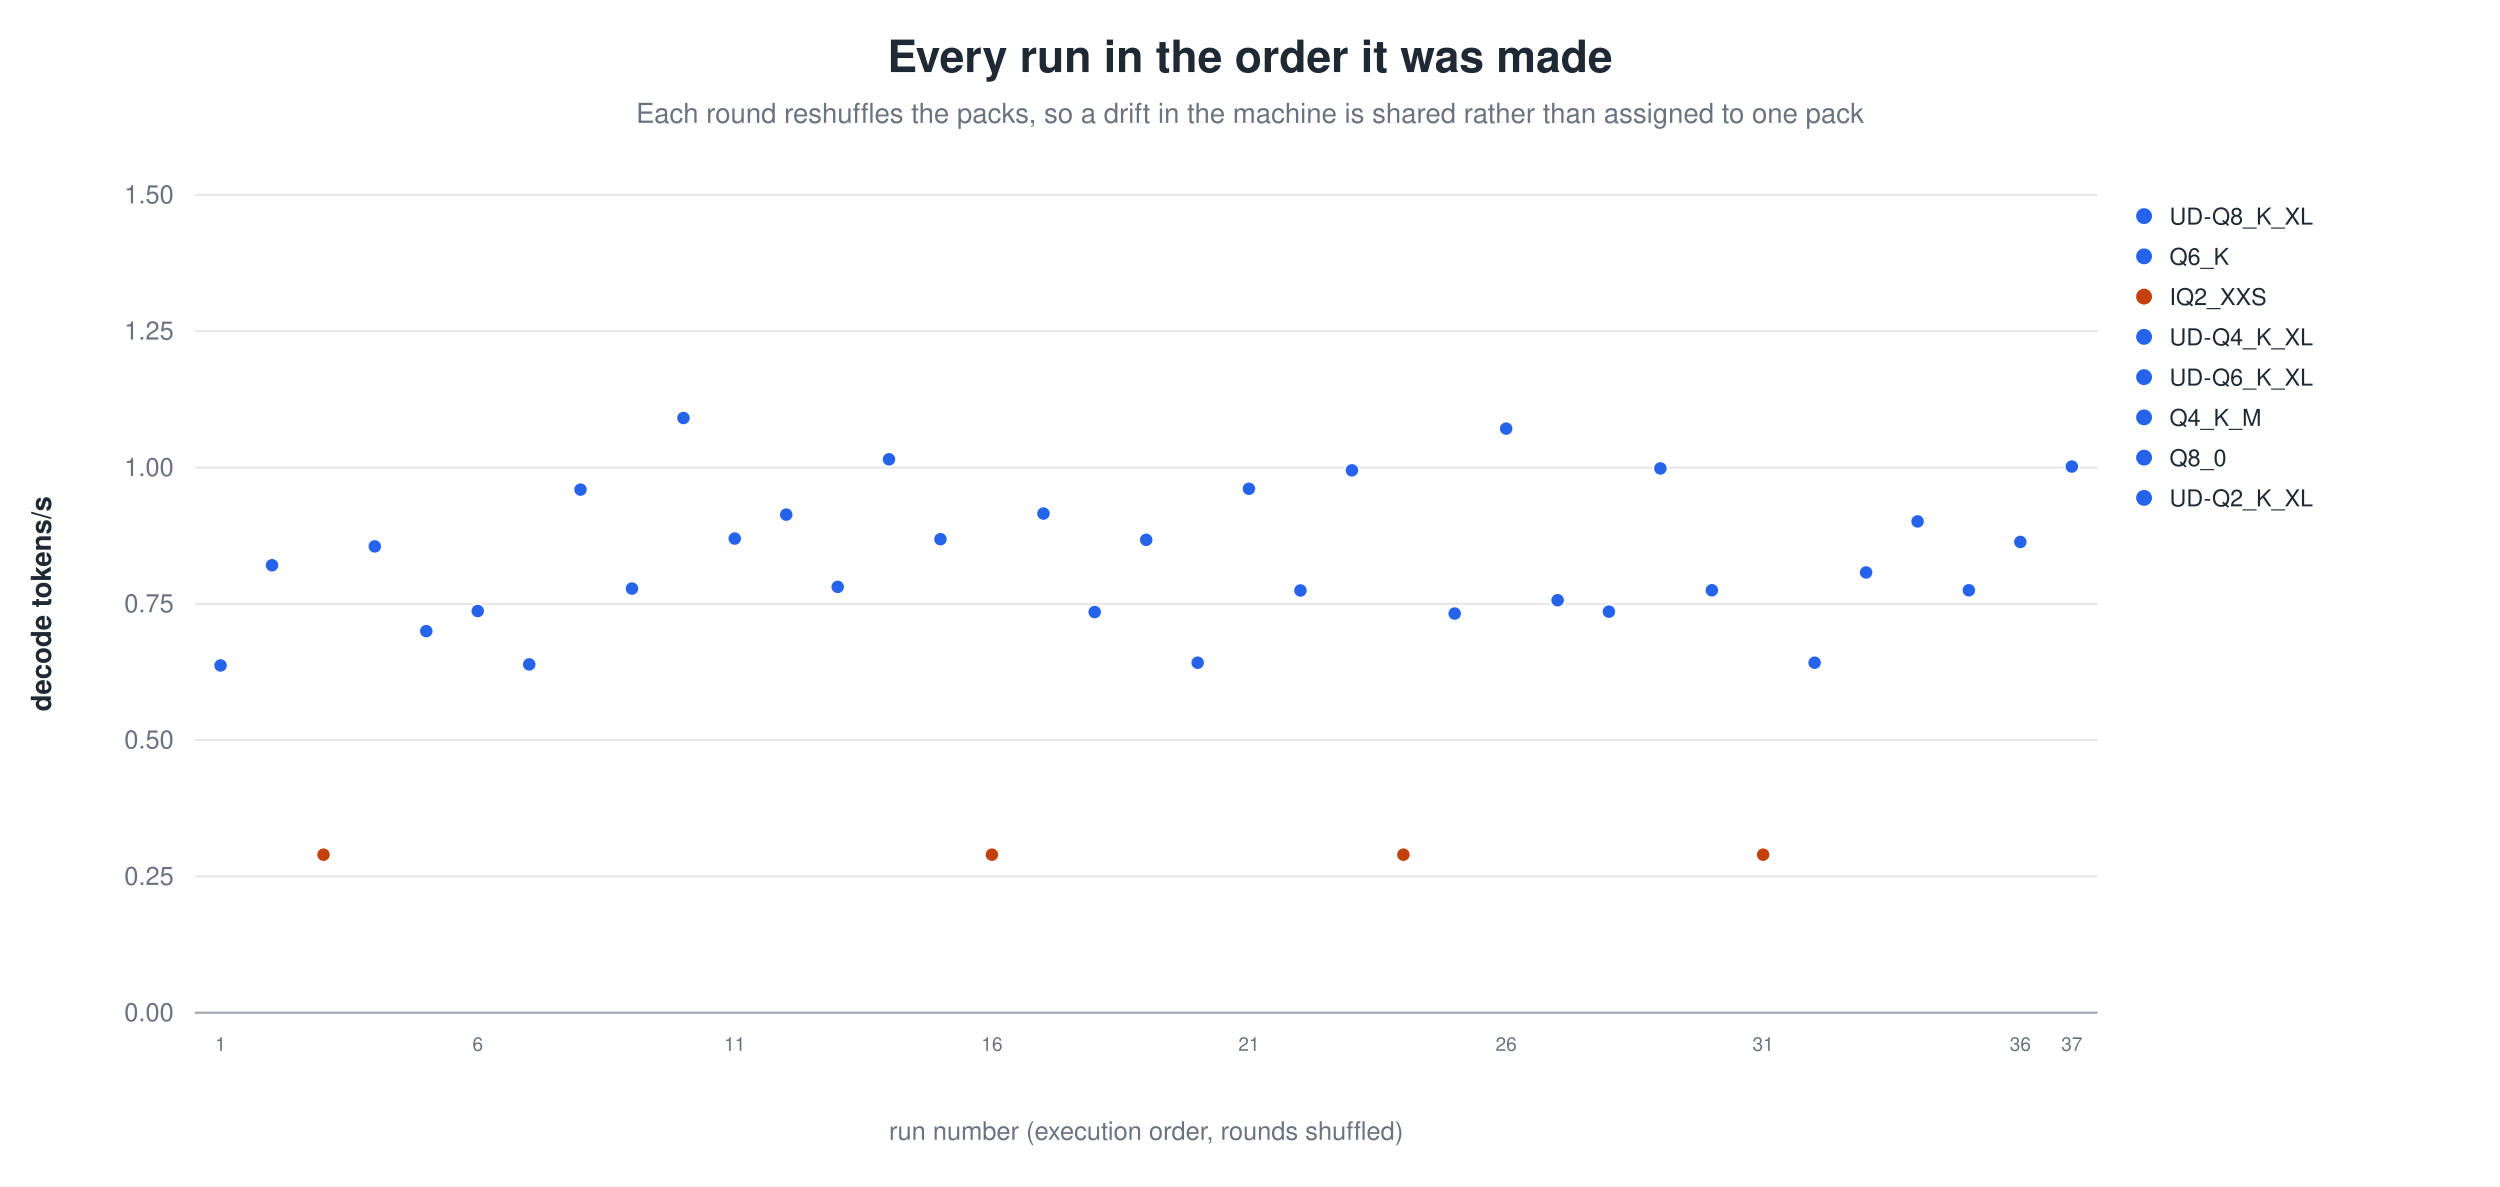
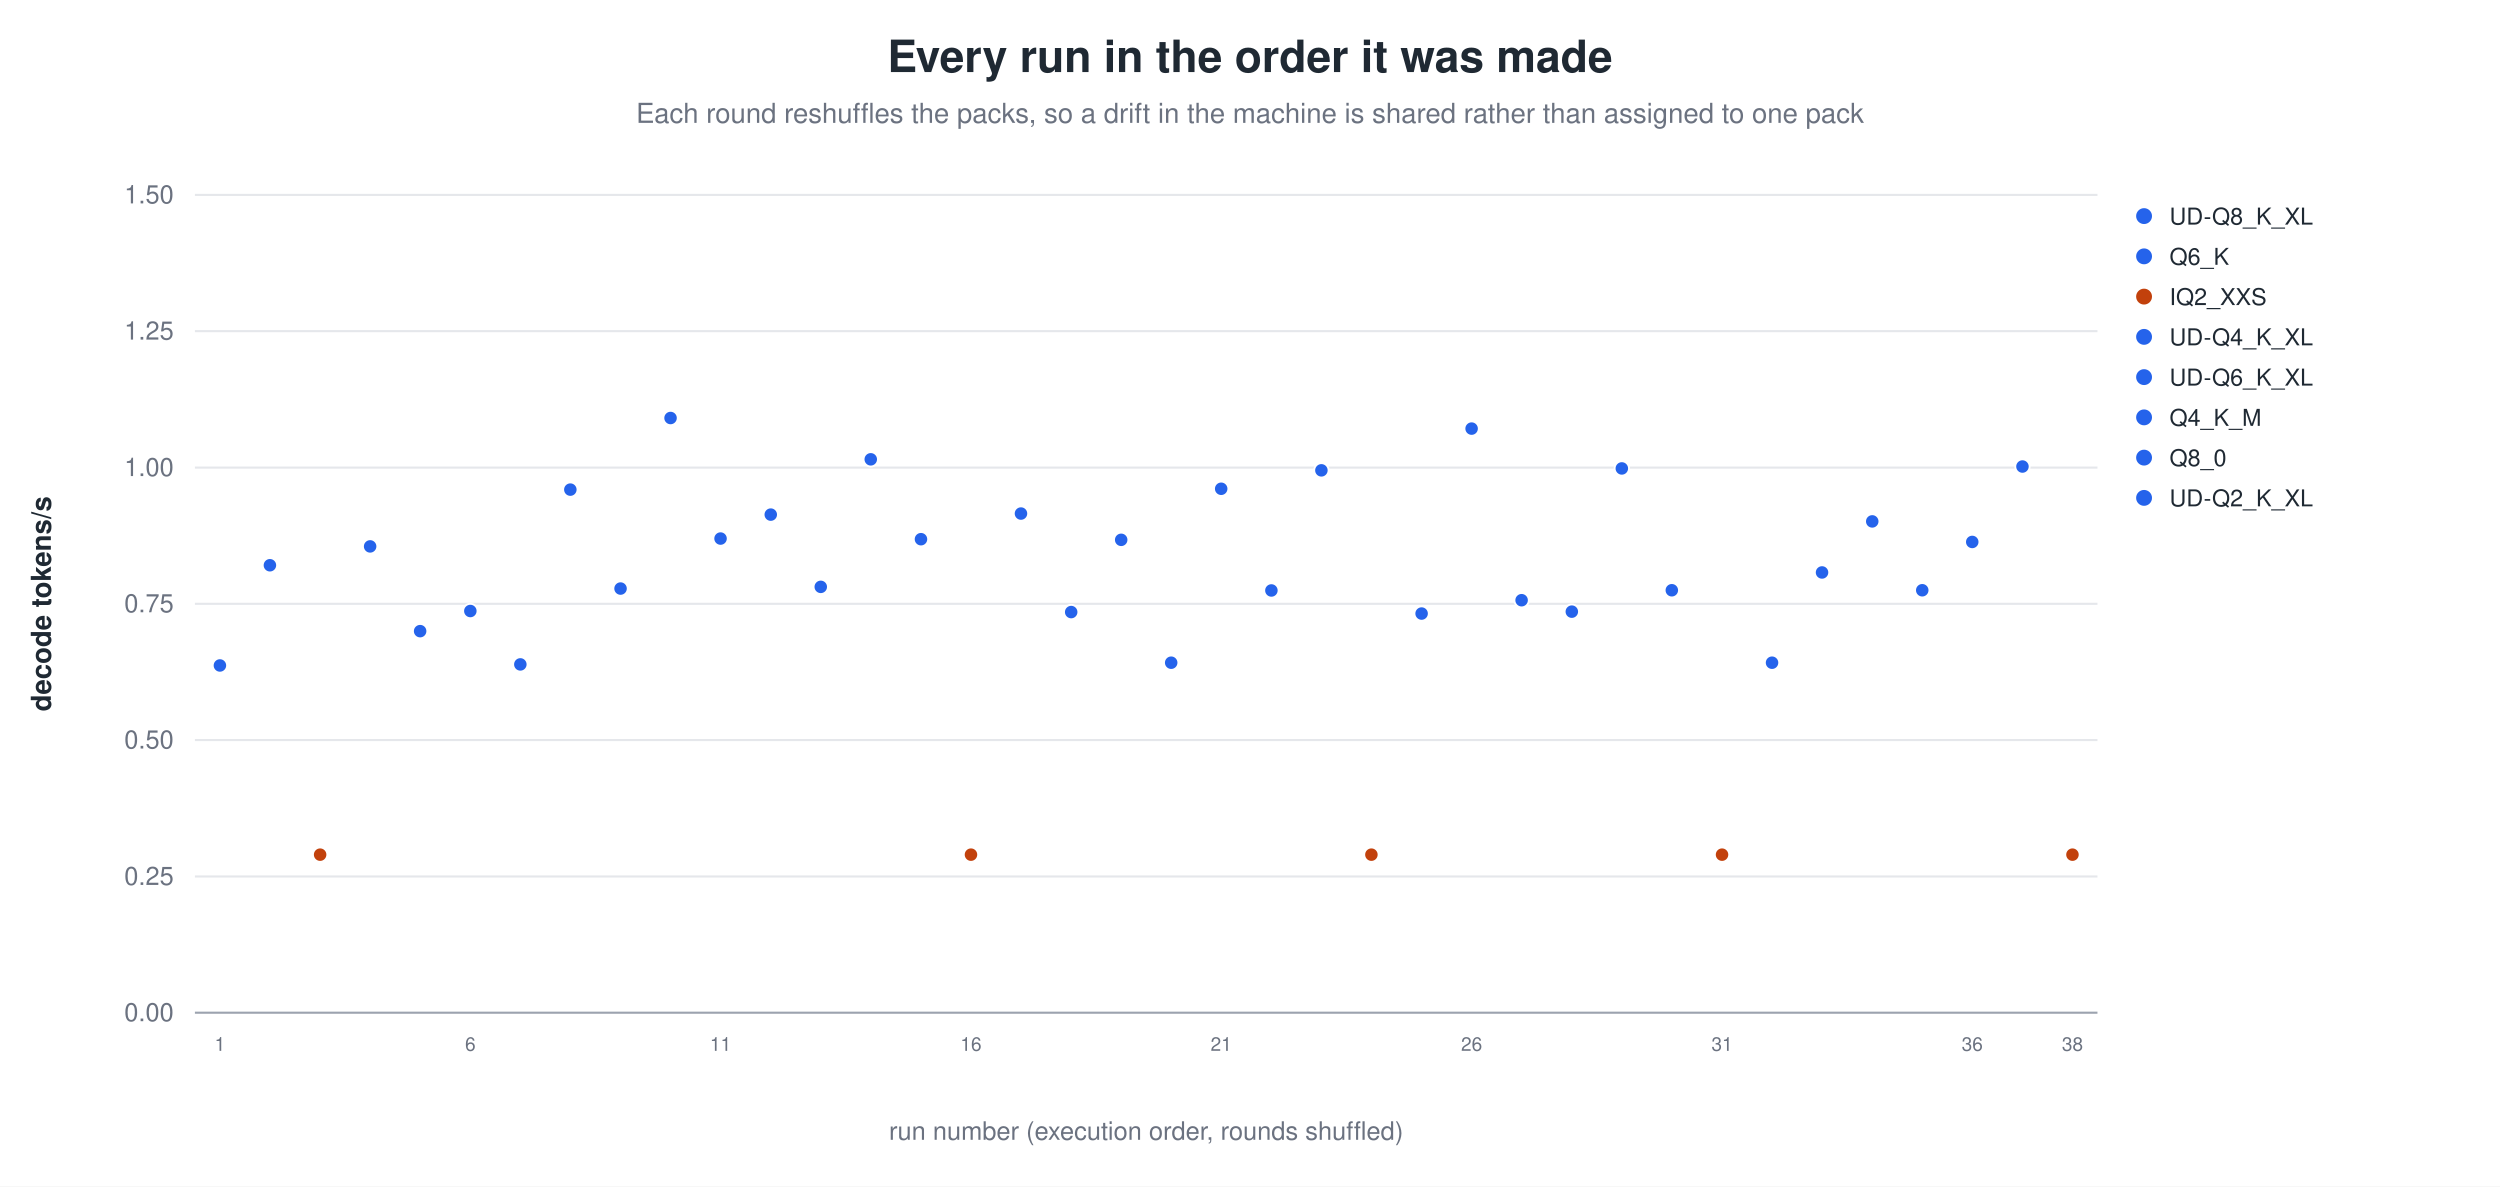
<svg xmlns="http://www.w3.org/2000/svg" width="1180" height="560" viewBox="0 0 1180 560" role="img" aria-label="Every run in the order it was made">
  <rect width="1180" height="560" fill="white" />
  <text x="590.0" y="34" text-anchor="middle" font-family="Helvetica, Arial, sans-serif" font-size="21" font-weight="600" fill="#1f2933">Every run in the order it was made</text>
  <text x="590.0" y="58" text-anchor="middle" font-family="Helvetica, Arial, sans-serif" font-size="13" fill="#6b7280">Each round reshuffles the packs, so a drift in the machine is shared rather than assigned to one pack</text>
  <line x1="92.0" y1="478.0" x2="990.0" y2="478.0" stroke="#9ca3af" stroke-width="1.0" />
  <text x="82.0" y="482.0" text-anchor="end" font-family="Helvetica, Arial, sans-serif" font-size="12" fill="#6b7280" font-weight="400">0.00</text>
  <line x1="92.0" y1="413.7" x2="990.0" y2="413.7" stroke="#e5e7eb" stroke-width="1.0" />
  <text x="82.0" y="417.7" text-anchor="end" font-family="Helvetica, Arial, sans-serif" font-size="12" fill="#6b7280" font-weight="400">0.25</text>
  <line x1="92.0" y1="349.3" x2="990.0" y2="349.3" stroke="#e5e7eb" stroke-width="1.0" />
  <text x="82.0" y="353.3" text-anchor="end" font-family="Helvetica, Arial, sans-serif" font-size="12" fill="#6b7280" font-weight="400">0.50</text>
  <line x1="92.0" y1="285.0" x2="990.0" y2="285.0" stroke="#e5e7eb" stroke-width="1.0" />
  <text x="82.0" y="289.0" text-anchor="end" font-family="Helvetica, Arial, sans-serif" font-size="12" fill="#6b7280" font-weight="400">0.75</text>
  <line x1="92.0" y1="220.7" x2="990.0" y2="220.7" stroke="#e5e7eb" stroke-width="1.0" />
  <text x="82.0" y="224.7" text-anchor="end" font-family="Helvetica, Arial, sans-serif" font-size="12" fill="#6b7280" font-weight="400">1.00</text>
  <line x1="92.0" y1="156.3" x2="990.0" y2="156.3" stroke="#e5e7eb" stroke-width="1.0" />
  <text x="82.0" y="160.3" text-anchor="end" font-family="Helvetica, Arial, sans-serif" font-size="12" fill="#6b7280" font-weight="400">1.25</text>
  <line x1="92.0" y1="92.0" x2="990.0" y2="92.0" stroke="#e5e7eb" stroke-width="1.0" />
  <text x="82.0" y="96.0" text-anchor="end" font-family="Helvetica, Arial, sans-serif" font-size="12" fill="#6b7280" font-weight="400">1.50</text>
  <text x="24.0" y="285.0" text-anchor="middle" font-family="Helvetica, Arial, sans-serif" font-size="13" fill="#1f2933" font-weight="600" transform="rotate(-90.0 24.0 285.0)">decode tokens/s</text>
-   <circle cx="104.1" cy="314.1" r="3.4" fill="#2563eb" stroke="white" stroke-width="0.9" opacity="1.00" />
-   <text x="104.1" y="496.0" text-anchor="middle" font-family="Helvetica, Arial, sans-serif" font-size="9" fill="#6b7280" font-weight="400">1</text>
-   <circle cx="128.4" cy="266.8" r="3.4" fill="#2563eb" stroke="white" stroke-width="0.9" opacity="1.00" />
-   <circle cx="152.7" cy="403.4" r="3.4" fill="#c2410c" stroke="white" stroke-width="0.9" opacity="1.00" />
-   <circle cx="176.9" cy="257.9" r="3.4" fill="#2563eb" stroke="white" stroke-width="0.9" opacity="1.00" />
-   <circle cx="201.2" cy="297.9" r="3.4" fill="#2563eb" stroke="white" stroke-width="0.9" opacity="1.00" />
-   <circle cx="225.5" cy="288.4" r="3.4" fill="#2563eb" stroke="white" stroke-width="0.9" opacity="1.00" />
-   <text x="225.5" y="496.0" text-anchor="middle" font-family="Helvetica, Arial, sans-serif" font-size="9" fill="#6b7280" font-weight="400">6</text>
-   <circle cx="249.8" cy="313.6" r="3.4" fill="#2563eb" stroke="white" stroke-width="0.9" opacity="1.00" />
-   <circle cx="274.0" cy="231.1" r="3.4" fill="#2563eb" stroke="white" stroke-width="0.9" opacity="1.00" />
-   <circle cx="298.3" cy="277.8" r="3.4" fill="#2563eb" stroke="white" stroke-width="0.9" opacity="1.00" />
-   <circle cx="322.6" cy="197.3" r="3.4" fill="#2563eb" stroke="white" stroke-width="0.9" opacity="1.00" />
-   <circle cx="346.8" cy="254.2" r="3.4" fill="#2563eb" stroke="white" stroke-width="0.9" opacity="1.00" />
-   <text x="346.8" y="496.0" text-anchor="middle" font-family="Helvetica, Arial, sans-serif" font-size="9" fill="#6b7280" font-weight="400">11</text>
-   <circle cx="371.1" cy="242.9" r="3.4" fill="#2563eb" stroke="white" stroke-width="0.9" opacity="1.00" />
-   <circle cx="395.4" cy="277.0" r="3.4" fill="#2563eb" stroke="white" stroke-width="0.9" opacity="1.00" />
-   <circle cx="419.6" cy="216.8" r="3.4" fill="#2563eb" stroke="white" stroke-width="0.9" opacity="1.00" />
-   <circle cx="443.9" cy="254.5" r="3.4" fill="#2563eb" stroke="white" stroke-width="0.9" opacity="1.00" />
-   <circle cx="468.2" cy="403.4" r="3.4" fill="#c2410c" stroke="white" stroke-width="0.9" opacity="1.00" />
-   <text x="468.2" y="496.0" text-anchor="middle" font-family="Helvetica, Arial, sans-serif" font-size="9" fill="#6b7280" font-weight="400">16</text>
-   <circle cx="492.5" cy="242.4" r="3.4" fill="#2563eb" stroke="white" stroke-width="0.9" opacity="1.00" />
-   <circle cx="516.7" cy="288.9" r="3.4" fill="#2563eb" stroke="white" stroke-width="0.9" opacity="1.00" />
-   <circle cx="541.0" cy="254.8" r="3.4" fill="#2563eb" stroke="white" stroke-width="0.9" opacity="1.00" />
-   <circle cx="565.3" cy="312.8" r="3.4" fill="#2563eb" stroke="white" stroke-width="0.9" opacity="1.00" />
-   <circle cx="589.5" cy="230.7" r="3.4" fill="#2563eb" stroke="white" stroke-width="0.9" opacity="1.00" />
-   <text x="589.5" y="496.0" text-anchor="middle" font-family="Helvetica, Arial, sans-serif" font-size="9" fill="#6b7280" font-weight="400">21</text>
-   <circle cx="613.8" cy="278.7" r="3.4" fill="#2563eb" stroke="white" stroke-width="0.9" opacity="1.00" />
-   <circle cx="638.1" cy="222.0" r="3.4" fill="#2563eb" stroke="white" stroke-width="0.9" opacity="1.00" />
-   <circle cx="662.4" cy="403.4" r="3.4" fill="#c2410c" stroke="white" stroke-width="0.9" opacity="1.00" />
-   <circle cx="686.6" cy="289.6" r="3.4" fill="#2563eb" stroke="white" stroke-width="0.9" opacity="1.00" />
-   <circle cx="710.9" cy="202.3" r="3.4" fill="#2563eb" stroke="white" stroke-width="0.9" opacity="1.00" />
-   <text x="710.9" y="496.0" text-anchor="middle" font-family="Helvetica, Arial, sans-serif" font-size="9" fill="#6b7280" font-weight="400">26</text>
-   <circle cx="735.2" cy="283.3" r="3.4" fill="#2563eb" stroke="white" stroke-width="0.9" opacity="1.00" />
-   <circle cx="759.4" cy="288.7" r="3.4" fill="#2563eb" stroke="white" stroke-width="0.9" opacity="1.00" />
-   <circle cx="783.7" cy="221.1" r="3.4" fill="#2563eb" stroke="white" stroke-width="0.9" opacity="1.00" />
-   <circle cx="808.0" cy="278.6" r="3.4" fill="#2563eb" stroke="white" stroke-width="0.9" opacity="1.00" />
-   <circle cx="832.2" cy="403.4" r="3.4" fill="#c2410c" stroke="white" stroke-width="0.9" opacity="1.00" />
-   <text x="832.2" y="496.0" text-anchor="middle" font-family="Helvetica, Arial, sans-serif" font-size="9" fill="#6b7280" font-weight="400">31</text>
-   <circle cx="856.5" cy="312.8" r="3.4" fill="#2563eb" stroke="white" stroke-width="0.9" opacity="1.00" />
-   <circle cx="880.8" cy="270.2" r="3.4" fill="#2563eb" stroke="white" stroke-width="0.9" opacity="1.00" />
-   <circle cx="905.1" cy="246.1" r="3.4" fill="#2563eb" stroke="white" stroke-width="0.9" opacity="1.00" />
-   <circle cx="929.3" cy="278.6" r="3.4" fill="#2563eb" stroke="white" stroke-width="0.9" opacity="1.00" />
-   <circle cx="953.6" cy="255.8" r="3.4" fill="#2563eb" stroke="white" stroke-width="0.9" opacity="1.00" />
-   <text x="953.6" y="496.0" text-anchor="middle" font-family="Helvetica, Arial, sans-serif" font-size="9" fill="#6b7280" font-weight="400">36</text>
-   <circle cx="977.9" cy="220.2" r="3.4" fill="#2563eb" stroke="white" stroke-width="0.9" opacity="1.00" />
-   <text x="977.9" y="496.0" text-anchor="middle" font-family="Helvetica, Arial, sans-serif" font-size="9" fill="#6b7280" font-weight="400">37</text>
+   <circle cx="103.8" cy="314.1" r="3.4" fill="#2563eb" stroke="white" stroke-width="0.9" opacity="1.00" />
+   <text x="103.8" y="496.0" text-anchor="middle" font-family="Helvetica, Arial, sans-serif" font-size="9" fill="#6b7280" font-weight="400">1</text>
+   <circle cx="127.4" cy="266.8" r="3.4" fill="#2563eb" stroke="white" stroke-width="0.9" opacity="1.00" />
+   <circle cx="151.1" cy="403.4" r="3.4" fill="#c2410c" stroke="white" stroke-width="0.9" opacity="1.00" />
+   <circle cx="174.7" cy="257.9" r="3.4" fill="#2563eb" stroke="white" stroke-width="0.9" opacity="1.00" />
+   <circle cx="198.3" cy="297.9" r="3.4" fill="#2563eb" stroke="white" stroke-width="0.9" opacity="1.00" />
+   <circle cx="222.0" cy="288.4" r="3.4" fill="#2563eb" stroke="white" stroke-width="0.9" opacity="1.00" />
+   <text x="222.0" y="496.0" text-anchor="middle" font-family="Helvetica, Arial, sans-serif" font-size="9" fill="#6b7280" font-weight="400">6</text>
+   <circle cx="245.6" cy="313.6" r="3.4" fill="#2563eb" stroke="white" stroke-width="0.9" opacity="1.00" />
+   <circle cx="269.2" cy="231.1" r="3.4" fill="#2563eb" stroke="white" stroke-width="0.9" opacity="1.00" />
+   <circle cx="292.9" cy="277.8" r="3.4" fill="#2563eb" stroke="white" stroke-width="0.9" opacity="1.00" />
+   <circle cx="316.5" cy="197.3" r="3.4" fill="#2563eb" stroke="white" stroke-width="0.9" opacity="1.00" />
+   <circle cx="340.1" cy="254.2" r="3.4" fill="#2563eb" stroke="white" stroke-width="0.9" opacity="1.00" />
+   <text x="340.1" y="496.0" text-anchor="middle" font-family="Helvetica, Arial, sans-serif" font-size="9" fill="#6b7280" font-weight="400">11</text>
+   <circle cx="363.8" cy="242.9" r="3.4" fill="#2563eb" stroke="white" stroke-width="0.9" opacity="1.00" />
+   <circle cx="387.4" cy="277.0" r="3.4" fill="#2563eb" stroke="white" stroke-width="0.9" opacity="1.00" />
+   <circle cx="411.0" cy="216.8" r="3.4" fill="#2563eb" stroke="white" stroke-width="0.9" opacity="1.00" />
+   <circle cx="434.7" cy="254.5" r="3.4" fill="#2563eb" stroke="white" stroke-width="0.9" opacity="1.00" />
+   <circle cx="458.3" cy="403.4" r="3.4" fill="#c2410c" stroke="white" stroke-width="0.9" opacity="1.00" />
+   <text x="458.3" y="496.0" text-anchor="middle" font-family="Helvetica, Arial, sans-serif" font-size="9" fill="#6b7280" font-weight="400">16</text>
+   <circle cx="481.9" cy="242.4" r="3.4" fill="#2563eb" stroke="white" stroke-width="0.9" opacity="1.00" />
+   <circle cx="505.6" cy="288.9" r="3.4" fill="#2563eb" stroke="white" stroke-width="0.9" opacity="1.00" />
+   <circle cx="529.2" cy="254.8" r="3.4" fill="#2563eb" stroke="white" stroke-width="0.9" opacity="1.00" />
+   <circle cx="552.8" cy="312.8" r="3.4" fill="#2563eb" stroke="white" stroke-width="0.9" opacity="1.00" />
+   <circle cx="576.4" cy="230.7" r="3.4" fill="#2563eb" stroke="white" stroke-width="0.9" opacity="1.00" />
+   <text x="576.4" y="496.0" text-anchor="middle" font-family="Helvetica, Arial, sans-serif" font-size="9" fill="#6b7280" font-weight="400">21</text>
+   <circle cx="600.1" cy="278.7" r="3.4" fill="#2563eb" stroke="white" stroke-width="0.9" opacity="1.00" />
+   <circle cx="623.7" cy="222.0" r="3.4" fill="#2563eb" stroke="white" stroke-width="0.9" opacity="1.00" />
+   <circle cx="647.3" cy="403.4" r="3.4" fill="#c2410c" stroke="white" stroke-width="0.9" opacity="1.00" />
+   <circle cx="671.0" cy="289.6" r="3.4" fill="#2563eb" stroke="white" stroke-width="0.9" opacity="1.00" />
+   <circle cx="694.6" cy="202.3" r="3.4" fill="#2563eb" stroke="white" stroke-width="0.9" opacity="1.00" />
+   <text x="694.6" y="496.0" text-anchor="middle" font-family="Helvetica, Arial, sans-serif" font-size="9" fill="#6b7280" font-weight="400">26</text>
+   <circle cx="718.2" cy="283.3" r="3.4" fill="#2563eb" stroke="white" stroke-width="0.9" opacity="1.00" />
+   <circle cx="741.9" cy="288.7" r="3.4" fill="#2563eb" stroke="white" stroke-width="0.9" opacity="1.00" />
+   <circle cx="765.5" cy="221.1" r="3.4" fill="#2563eb" stroke="white" stroke-width="0.9" opacity="1.00" />
+   <circle cx="789.1" cy="278.6" r="3.4" fill="#2563eb" stroke="white" stroke-width="0.9" opacity="1.00" />
+   <circle cx="812.8" cy="403.4" r="3.4" fill="#c2410c" stroke="white" stroke-width="0.9" opacity="1.00" />
+   <text x="812.8" y="496.0" text-anchor="middle" font-family="Helvetica, Arial, sans-serif" font-size="9" fill="#6b7280" font-weight="400">31</text>
+   <circle cx="836.4" cy="312.8" r="3.4" fill="#2563eb" stroke="white" stroke-width="0.9" opacity="1.00" />
+   <circle cx="860.0" cy="270.2" r="3.4" fill="#2563eb" stroke="white" stroke-width="0.9" opacity="1.00" />
+   <circle cx="883.7" cy="246.1" r="3.4" fill="#2563eb" stroke="white" stroke-width="0.9" opacity="1.00" />
+   <circle cx="907.3" cy="278.6" r="3.4" fill="#2563eb" stroke="white" stroke-width="0.9" opacity="1.00" />
+   <circle cx="930.9" cy="255.8" r="3.4" fill="#2563eb" stroke="white" stroke-width="0.9" opacity="1.00" />
+   <text x="930.9" y="496.0" text-anchor="middle" font-family="Helvetica, Arial, sans-serif" font-size="9" fill="#6b7280" font-weight="400">36</text>
+   <circle cx="954.6" cy="220.2" r="3.4" fill="#2563eb" stroke="white" stroke-width="0.9" opacity="1.00" />
+   <circle cx="978.2" cy="403.4" r="3.4" fill="#c2410c" stroke="white" stroke-width="0.9" opacity="1.00" />
+   <text x="978.2" y="496.0" text-anchor="middle" font-family="Helvetica, Arial, sans-serif" font-size="9" fill="#6b7280" font-weight="400">38</text>
  <circle cx="1012.0" cy="102.0" r="4.2" fill="#2563eb" stroke="white" stroke-width="0.9" opacity="1.00" />
  <text x="1024.0" y="106.0" text-anchor="start" font-family="Helvetica, Arial, sans-serif" font-size="11" fill="#1f2933" font-weight="400">UD-Q8_K_XL</text>
  <circle cx="1012.0" cy="121.0" r="4.2" fill="#2563eb" stroke="white" stroke-width="0.9" opacity="1.00" />
  <text x="1024.0" y="125.0" text-anchor="start" font-family="Helvetica, Arial, sans-serif" font-size="11" fill="#1f2933" font-weight="400">Q6_K</text>
  <circle cx="1012.0" cy="140.0" r="4.2" fill="#c2410c" stroke="white" stroke-width="0.9" opacity="1.00" />
  <text x="1024.0" y="144.0" text-anchor="start" font-family="Helvetica, Arial, sans-serif" font-size="11" fill="#1f2933" font-weight="400">IQ2_XXS</text>
  <circle cx="1012.0" cy="159.0" r="4.2" fill="#2563eb" stroke="white" stroke-width="0.9" opacity="1.00" />
  <text x="1024.0" y="163.0" text-anchor="start" font-family="Helvetica, Arial, sans-serif" font-size="11" fill="#1f2933" font-weight="400">UD-Q4_K_XL</text>
  <circle cx="1012.0" cy="178.0" r="4.2" fill="#2563eb" stroke="white" stroke-width="0.9" opacity="1.00" />
  <text x="1024.0" y="182.0" text-anchor="start" font-family="Helvetica, Arial, sans-serif" font-size="11" fill="#1f2933" font-weight="400">UD-Q6_K_XL</text>
  <circle cx="1012.0" cy="197.0" r="4.2" fill="#2563eb" stroke="white" stroke-width="0.9" opacity="1.00" />
  <text x="1024.0" y="201.0" text-anchor="start" font-family="Helvetica, Arial, sans-serif" font-size="11" fill="#1f2933" font-weight="400">Q4_K_M</text>
  <circle cx="1012.0" cy="216.0" r="4.2" fill="#2563eb" stroke="white" stroke-width="0.9" opacity="1.00" />
  <text x="1024.0" y="220.0" text-anchor="start" font-family="Helvetica, Arial, sans-serif" font-size="11" fill="#1f2933" font-weight="400">Q8_0</text>
  <circle cx="1012.0" cy="235.0" r="4.2" fill="#2563eb" stroke="white" stroke-width="0.9" opacity="1.00" />
  <text x="1024.0" y="239.0" text-anchor="start" font-family="Helvetica, Arial, sans-serif" font-size="11" fill="#1f2933" font-weight="400">UD-Q2_K_XL</text>
  <text x="541.0" y="538.0" text-anchor="middle" font-family="Helvetica, Arial, sans-serif" font-size="12" fill="#6b7280" font-weight="400">run number (execution order, rounds shuffled)</text>
</svg>
